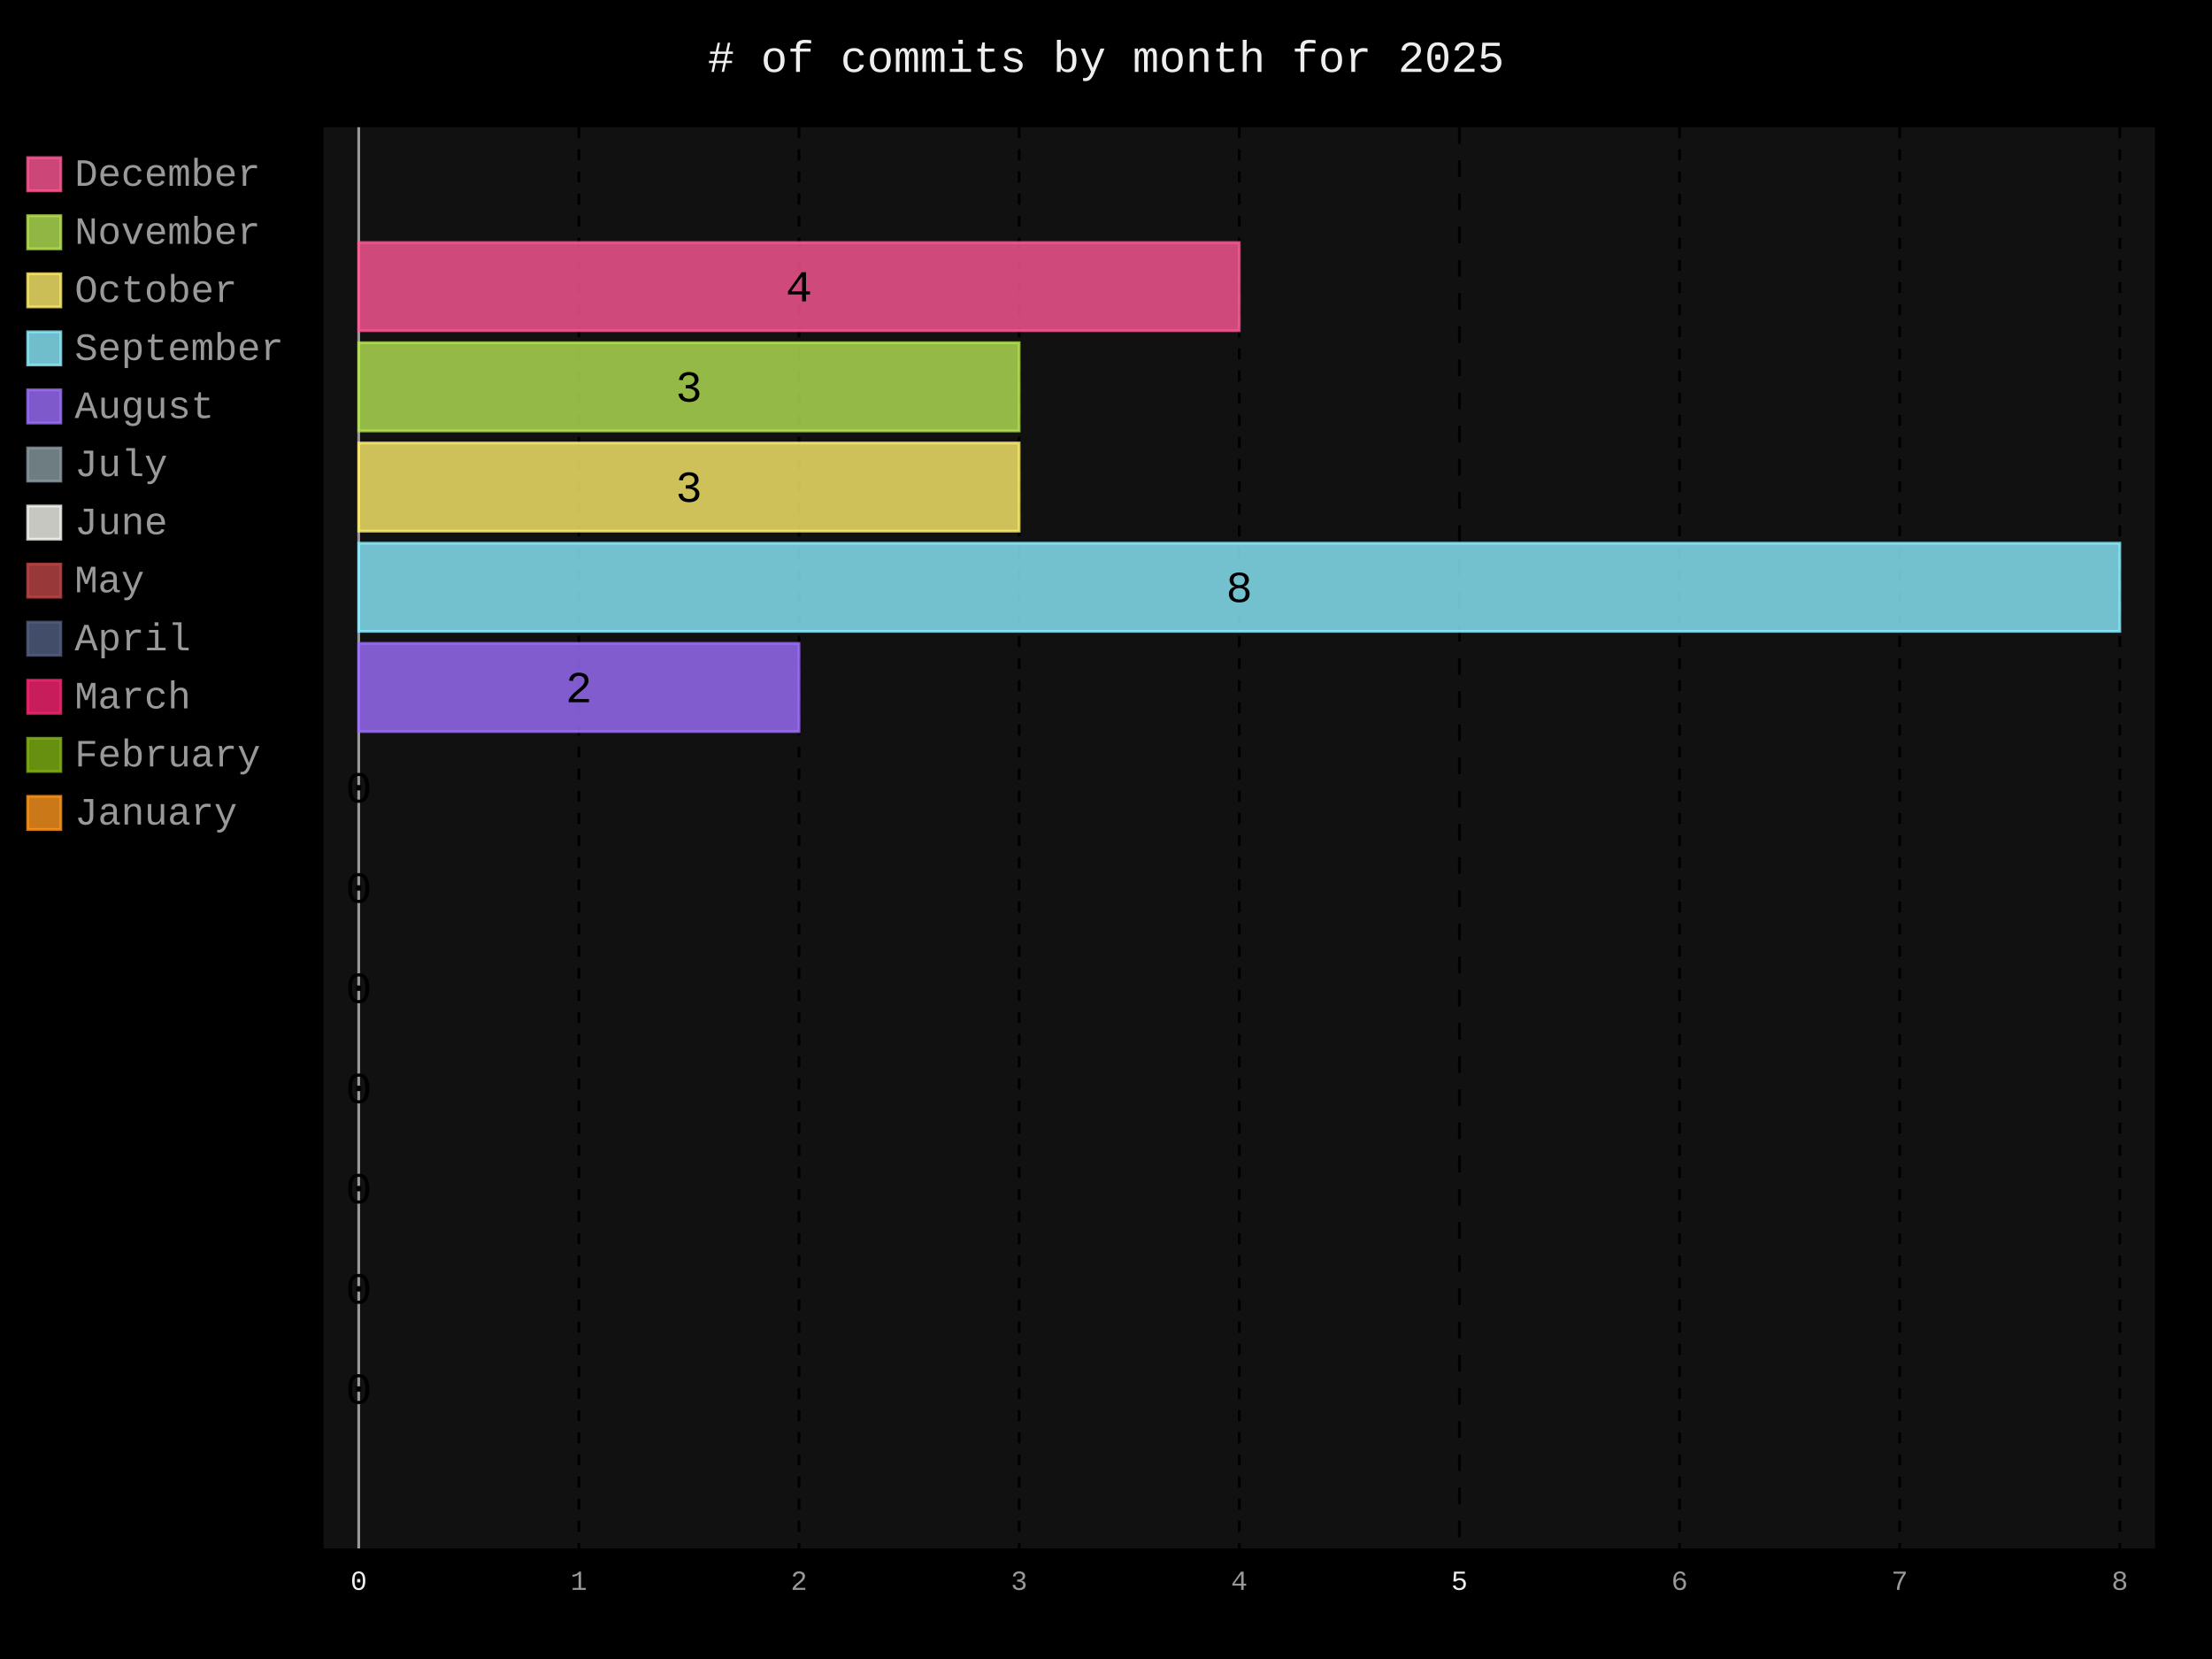
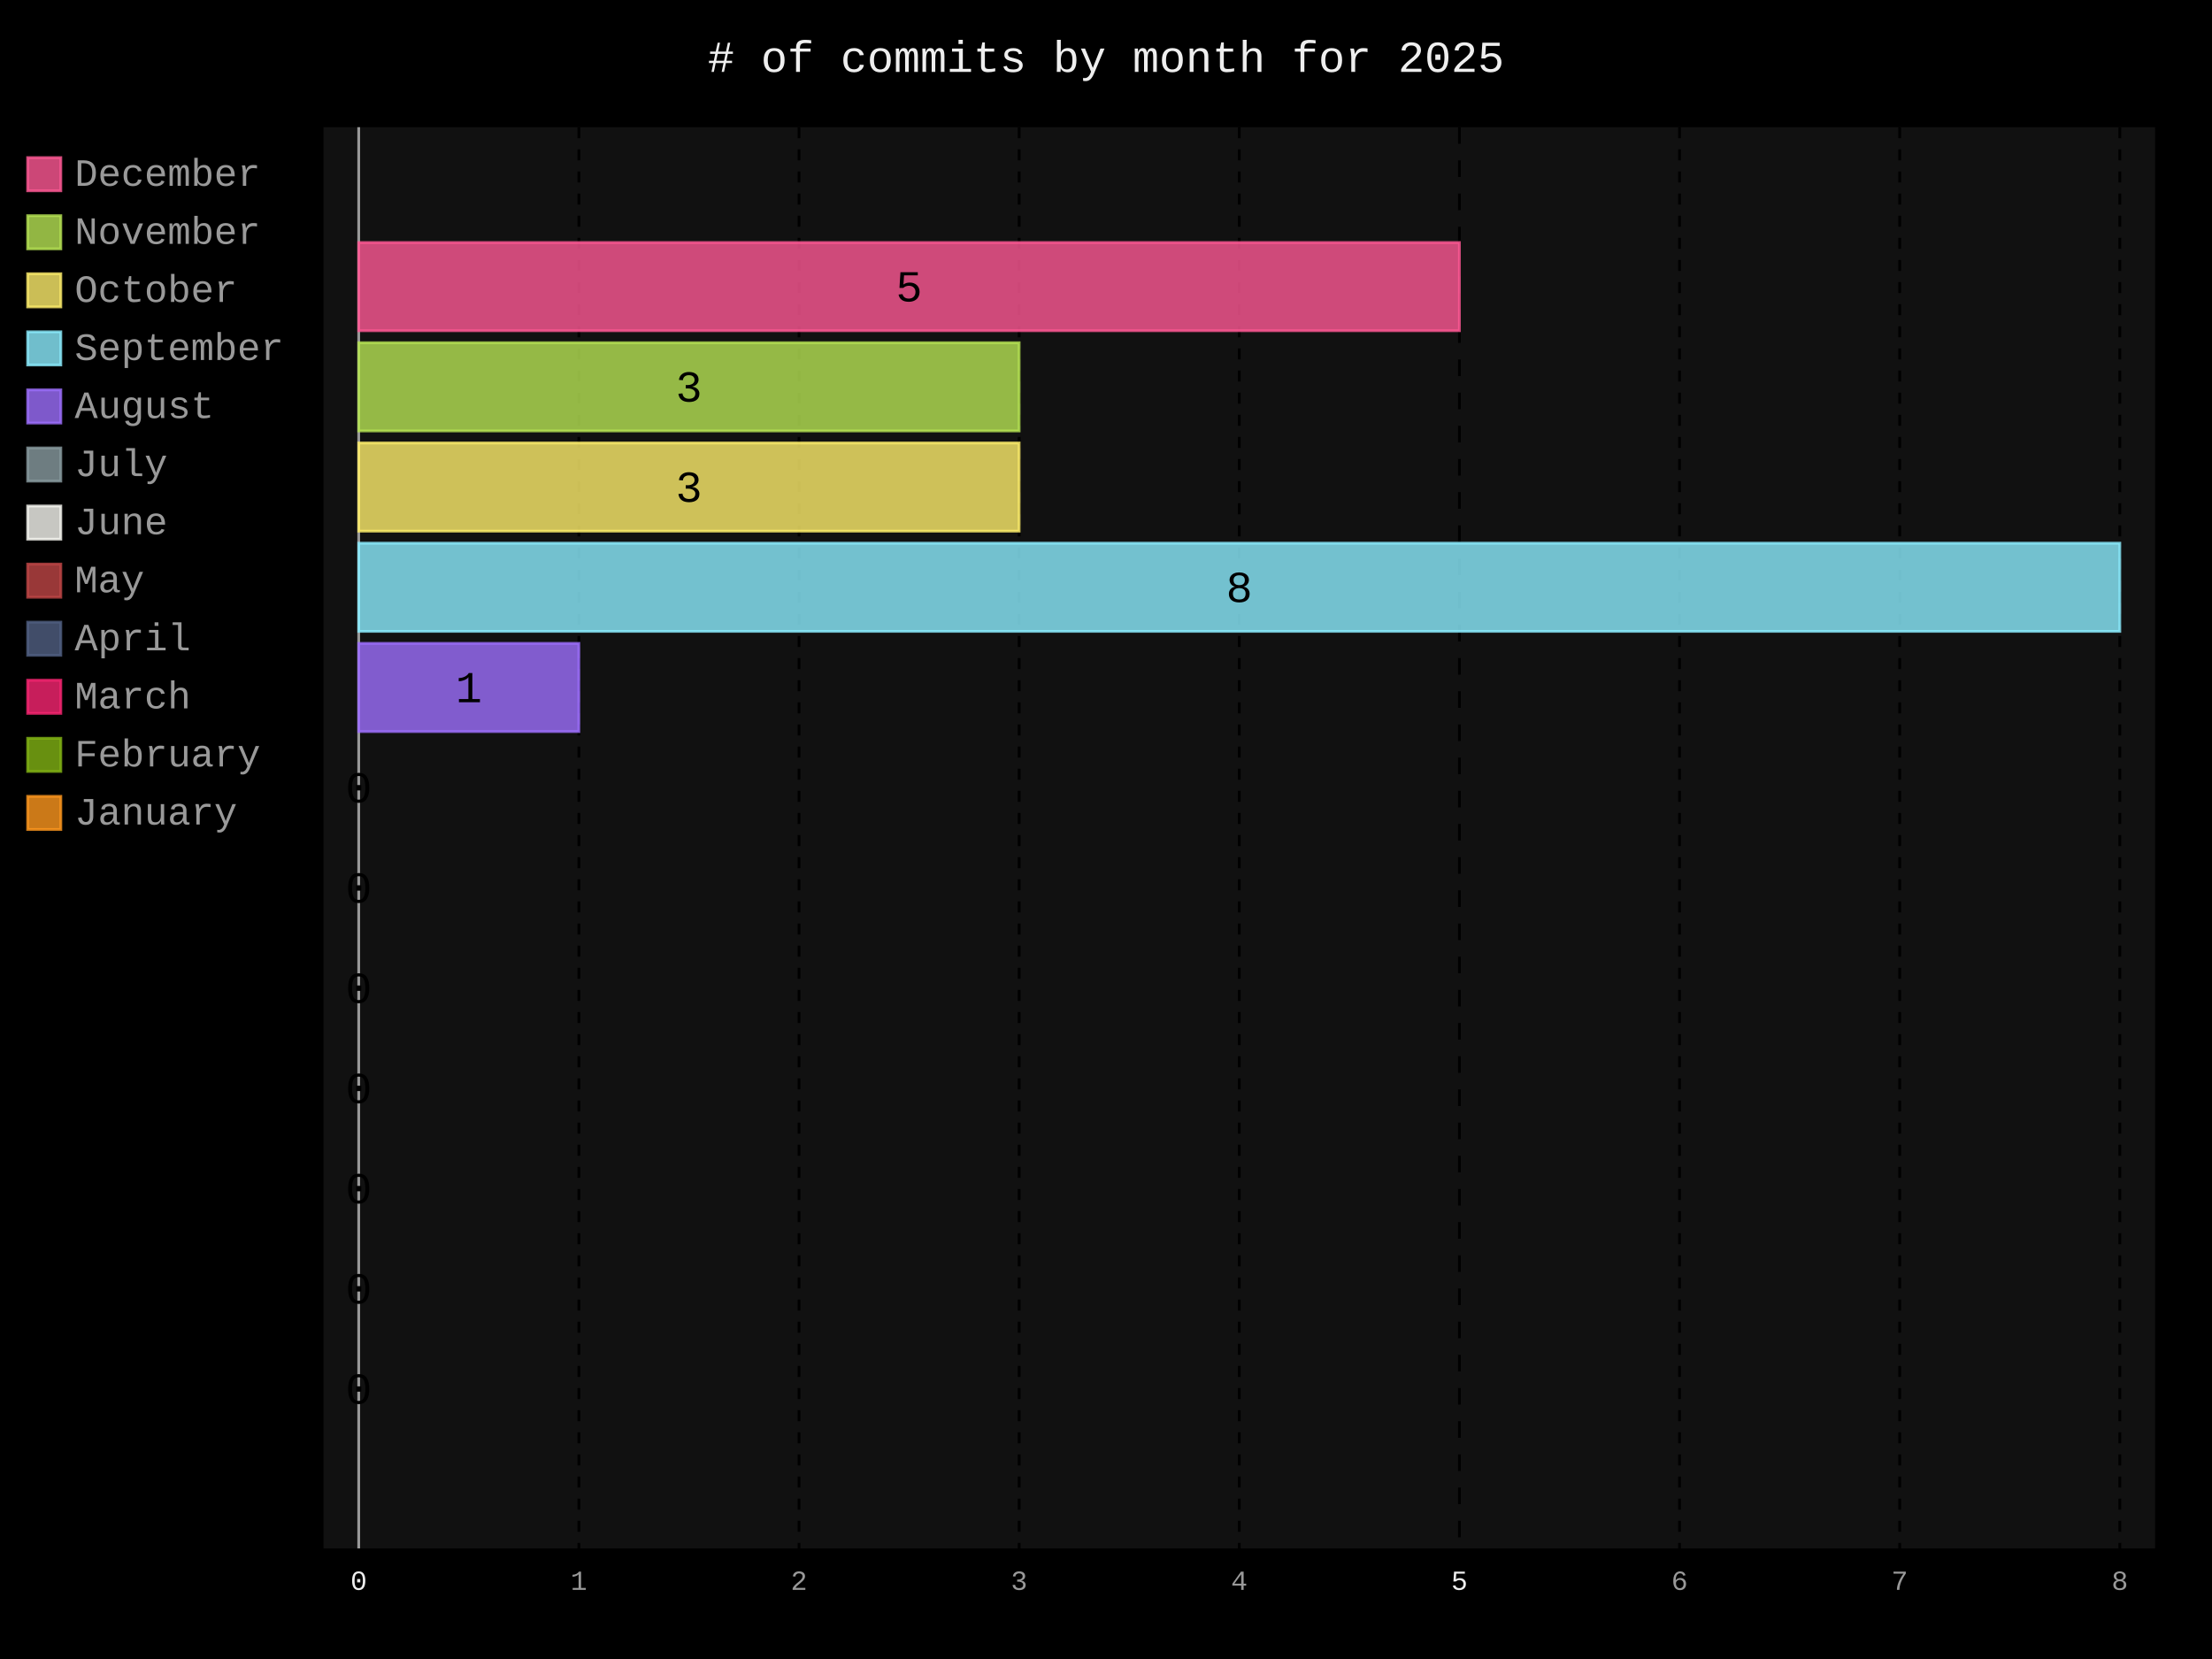
- <svg xmlns="http://www.w3.org/2000/svg" id="chart-c75c85c6-c00d-4f6b-a7cd-8fdef148fb7e" class="pygal-chart" viewBox="0 0 800 600">
+ <svg xmlns="http://www.w3.org/2000/svg" id="chart-17018861-f0f5-4ff5-8813-6e5bc1e0e3a4" class="pygal-chart" viewBox="0 0 800 600">
  <defs>
-     <style type="text/css">#chart-c75c85c6-c00d-4f6b-a7cd-8fdef148fb7e{-webkit-user-select:none;-webkit-font-smoothing:antialiased;font-family:Consolas,"Liberation Mono",Menlo,Courier,monospace}#chart-c75c85c6-c00d-4f6b-a7cd-8fdef148fb7e .title{font-family:Consolas,"Liberation Mono",Menlo,Courier,monospace;font-size:16px}#chart-c75c85c6-c00d-4f6b-a7cd-8fdef148fb7e .legends .legend text{font-family:Consolas,"Liberation Mono",Menlo,Courier,monospace;font-size:14px}#chart-c75c85c6-c00d-4f6b-a7cd-8fdef148fb7e .axis text{font-family:Consolas,"Liberation Mono",Menlo,Courier,monospace;font-size:10px}#chart-c75c85c6-c00d-4f6b-a7cd-8fdef148fb7e .axis text.major{font-family:Consolas,"Liberation Mono",Menlo,Courier,monospace;font-size:10px}#chart-c75c85c6-c00d-4f6b-a7cd-8fdef148fb7e .text-overlay text.value{font-family:Consolas,"Liberation Mono",Menlo,Courier,monospace;font-size:16px}#chart-c75c85c6-c00d-4f6b-a7cd-8fdef148fb7e .text-overlay text.label{font-family:Consolas,"Liberation Mono",Menlo,Courier,monospace;font-size:10px}#chart-c75c85c6-c00d-4f6b-a7cd-8fdef148fb7e .tooltip{font-family:Consolas,"Liberation Mono",Menlo,Courier,monospace;font-size:14px}#chart-c75c85c6-c00d-4f6b-a7cd-8fdef148fb7e text.no_data{font-family:Consolas,"Liberation Mono",Menlo,Courier,monospace;font-size:64px}
- #chart-c75c85c6-c00d-4f6b-a7cd-8fdef148fb7e{background-color:black}#chart-c75c85c6-c00d-4f6b-a7cd-8fdef148fb7e path,#chart-c75c85c6-c00d-4f6b-a7cd-8fdef148fb7e line,#chart-c75c85c6-c00d-4f6b-a7cd-8fdef148fb7e rect,#chart-c75c85c6-c00d-4f6b-a7cd-8fdef148fb7e circle{-webkit-transition:250ms;-moz-transition:250ms;transition:250ms}#chart-c75c85c6-c00d-4f6b-a7cd-8fdef148fb7e .graph &gt; .background{fill:black}#chart-c75c85c6-c00d-4f6b-a7cd-8fdef148fb7e .plot &gt; .background{fill:#111}#chart-c75c85c6-c00d-4f6b-a7cd-8fdef148fb7e .graph{fill:#999}#chart-c75c85c6-c00d-4f6b-a7cd-8fdef148fb7e text.no_data{fill:#eee}#chart-c75c85c6-c00d-4f6b-a7cd-8fdef148fb7e .title{fill:#eee}#chart-c75c85c6-c00d-4f6b-a7cd-8fdef148fb7e .legends .legend text{fill:#999}#chart-c75c85c6-c00d-4f6b-a7cd-8fdef148fb7e .legends .legend:hover text{fill:#eee}#chart-c75c85c6-c00d-4f6b-a7cd-8fdef148fb7e .axis .line{stroke:#eee}#chart-c75c85c6-c00d-4f6b-a7cd-8fdef148fb7e .axis .guide.line{stroke:#555}#chart-c75c85c6-c00d-4f6b-a7cd-8fdef148fb7e .axis .major.line{stroke:#999}#chart-c75c85c6-c00d-4f6b-a7cd-8fdef148fb7e .axis text.major{fill:#eee}#chart-c75c85c6-c00d-4f6b-a7cd-8fdef148fb7e .axis.y .guides:hover .guide.line,#chart-c75c85c6-c00d-4f6b-a7cd-8fdef148fb7e .line-graph .axis.x .guides:hover .guide.line,#chart-c75c85c6-c00d-4f6b-a7cd-8fdef148fb7e .stackedline-graph .axis.x .guides:hover .guide.line,#chart-c75c85c6-c00d-4f6b-a7cd-8fdef148fb7e .xy-graph .axis.x .guides:hover .guide.line{stroke:#eee}#chart-c75c85c6-c00d-4f6b-a7cd-8fdef148fb7e .axis .guides:hover text{fill:#eee}#chart-c75c85c6-c00d-4f6b-a7cd-8fdef148fb7e .reactive{fill-opacity:.8;stroke-opacity:.8;stroke-width:1}#chart-c75c85c6-c00d-4f6b-a7cd-8fdef148fb7e .ci{stroke:#999}#chart-c75c85c6-c00d-4f6b-a7cd-8fdef148fb7e .reactive.active,#chart-c75c85c6-c00d-4f6b-a7cd-8fdef148fb7e .active .reactive{fill-opacity:.4;stroke-opacity:.9;stroke-width:4}#chart-c75c85c6-c00d-4f6b-a7cd-8fdef148fb7e .ci .reactive.active{stroke-width:1.5}#chart-c75c85c6-c00d-4f6b-a7cd-8fdef148fb7e .series text{fill:#eee}#chart-c75c85c6-c00d-4f6b-a7cd-8fdef148fb7e .tooltip rect{fill:#111;stroke:#eee;-webkit-transition:opacity 250ms;-moz-transition:opacity 250ms;transition:opacity 250ms}#chart-c75c85c6-c00d-4f6b-a7cd-8fdef148fb7e .tooltip .label{fill:#999}#chart-c75c85c6-c00d-4f6b-a7cd-8fdef148fb7e .tooltip .label{fill:#999}#chart-c75c85c6-c00d-4f6b-a7cd-8fdef148fb7e .tooltip .legend{font-size:.8em;fill:#555}#chart-c75c85c6-c00d-4f6b-a7cd-8fdef148fb7e .tooltip .x_label{font-size:.6em;fill:#eee}#chart-c75c85c6-c00d-4f6b-a7cd-8fdef148fb7e .tooltip .xlink{font-size:.5em;text-decoration:underline}#chart-c75c85c6-c00d-4f6b-a7cd-8fdef148fb7e .tooltip .value{font-size:1.5em}#chart-c75c85c6-c00d-4f6b-a7cd-8fdef148fb7e .bound{font-size:.5em}#chart-c75c85c6-c00d-4f6b-a7cd-8fdef148fb7e .max-value{font-size:.75em;fill:#555}#chart-c75c85c6-c00d-4f6b-a7cd-8fdef148fb7e .map-element{fill:#111;stroke:#555 !important}#chart-c75c85c6-c00d-4f6b-a7cd-8fdef148fb7e .map-element .reactive{fill-opacity:inherit;stroke-opacity:inherit}#chart-c75c85c6-c00d-4f6b-a7cd-8fdef148fb7e .color-0,#chart-c75c85c6-c00d-4f6b-a7cd-8fdef148fb7e .color-0 a:visited{stroke:#ff5995;fill:#ff5995}#chart-c75c85c6-c00d-4f6b-a7cd-8fdef148fb7e .color-1,#chart-c75c85c6-c00d-4f6b-a7cd-8fdef148fb7e .color-1 a:visited{stroke:#b6e354;fill:#b6e354}#chart-c75c85c6-c00d-4f6b-a7cd-8fdef148fb7e .color-2,#chart-c75c85c6-c00d-4f6b-a7cd-8fdef148fb7e .color-2 a:visited{stroke:#feed6c;fill:#feed6c}#chart-c75c85c6-c00d-4f6b-a7cd-8fdef148fb7e .color-3,#chart-c75c85c6-c00d-4f6b-a7cd-8fdef148fb7e .color-3 a:visited{stroke:#8cedff;fill:#8cedff}#chart-c75c85c6-c00d-4f6b-a7cd-8fdef148fb7e .color-4,#chart-c75c85c6-c00d-4f6b-a7cd-8fdef148fb7e .color-4 a:visited{stroke:#9e6ffe;fill:#9e6ffe}#chart-c75c85c6-c00d-4f6b-a7cd-8fdef148fb7e .color-5,#chart-c75c85c6-c00d-4f6b-a7cd-8fdef148fb7e .color-5 a:visited{stroke:#899ca1;fill:#899ca1}#chart-c75c85c6-c00d-4f6b-a7cd-8fdef148fb7e .color-6,#chart-c75c85c6-c00d-4f6b-a7cd-8fdef148fb7e .color-6 a:visited{stroke:#f8f8f2;fill:#f8f8f2}#chart-c75c85c6-c00d-4f6b-a7cd-8fdef148fb7e .color-7,#chart-c75c85c6-c00d-4f6b-a7cd-8fdef148fb7e .color-7 a:visited{stroke:#bf4646;fill:#bf4646}#chart-c75c85c6-c00d-4f6b-a7cd-8fdef148fb7e .color-8,#chart-c75c85c6-c00d-4f6b-a7cd-8fdef148fb7e .color-8 a:visited{stroke:#516083;fill:#516083}#chart-c75c85c6-c00d-4f6b-a7cd-8fdef148fb7e .color-9,#chart-c75c85c6-c00d-4f6b-a7cd-8fdef148fb7e .color-9 a:visited{stroke:#f92672;fill:#f92672}#chart-c75c85c6-c00d-4f6b-a7cd-8fdef148fb7e .color-10,#chart-c75c85c6-c00d-4f6b-a7cd-8fdef148fb7e .color-10 a:visited{stroke:#82b414;fill:#82b414}#chart-c75c85c6-c00d-4f6b-a7cd-8fdef148fb7e .color-11,#chart-c75c85c6-c00d-4f6b-a7cd-8fdef148fb7e .color-11 a:visited{stroke:#fd971f;fill:#fd971f}#chart-c75c85c6-c00d-4f6b-a7cd-8fdef148fb7e .text-overlay .color-0 text{fill:black}#chart-c75c85c6-c00d-4f6b-a7cd-8fdef148fb7e .text-overlay .color-1 text{fill:black}#chart-c75c85c6-c00d-4f6b-a7cd-8fdef148fb7e .text-overlay .color-2 text{fill:black}#chart-c75c85c6-c00d-4f6b-a7cd-8fdef148fb7e .text-overlay .color-3 text{fill:black}#chart-c75c85c6-c00d-4f6b-a7cd-8fdef148fb7e .text-overlay .color-4 text{fill:black}#chart-c75c85c6-c00d-4f6b-a7cd-8fdef148fb7e .text-overlay .color-5 text{fill:black}#chart-c75c85c6-c00d-4f6b-a7cd-8fdef148fb7e .text-overlay .color-6 text{fill:black}#chart-c75c85c6-c00d-4f6b-a7cd-8fdef148fb7e .text-overlay .color-7 text{fill:black}#chart-c75c85c6-c00d-4f6b-a7cd-8fdef148fb7e .text-overlay .color-8 text{fill:black}#chart-c75c85c6-c00d-4f6b-a7cd-8fdef148fb7e .text-overlay .color-9 text{fill:black}#chart-c75c85c6-c00d-4f6b-a7cd-8fdef148fb7e .text-overlay .color-10 text{fill:black}#chart-c75c85c6-c00d-4f6b-a7cd-8fdef148fb7e .text-overlay .color-11 text{fill:black}
- #chart-c75c85c6-c00d-4f6b-a7cd-8fdef148fb7e text.no_data{text-anchor:middle}#chart-c75c85c6-c00d-4f6b-a7cd-8fdef148fb7e .guide.line{fill:none}#chart-c75c85c6-c00d-4f6b-a7cd-8fdef148fb7e .centered{text-anchor:middle}#chart-c75c85c6-c00d-4f6b-a7cd-8fdef148fb7e .title{text-anchor:middle}#chart-c75c85c6-c00d-4f6b-a7cd-8fdef148fb7e .legends .legend text{fill-opacity:1}#chart-c75c85c6-c00d-4f6b-a7cd-8fdef148fb7e .axis.x text{text-anchor:middle}#chart-c75c85c6-c00d-4f6b-a7cd-8fdef148fb7e .axis.x:not(.web) text[transform]{text-anchor:start}#chart-c75c85c6-c00d-4f6b-a7cd-8fdef148fb7e .axis.x:not(.web) text[transform].backwards{text-anchor:end}#chart-c75c85c6-c00d-4f6b-a7cd-8fdef148fb7e .axis.y text{text-anchor:end}#chart-c75c85c6-c00d-4f6b-a7cd-8fdef148fb7e .axis.y text[transform].backwards{text-anchor:start}#chart-c75c85c6-c00d-4f6b-a7cd-8fdef148fb7e .axis.y2 text{text-anchor:start}#chart-c75c85c6-c00d-4f6b-a7cd-8fdef148fb7e .axis.y2 text[transform].backwards{text-anchor:end}#chart-c75c85c6-c00d-4f6b-a7cd-8fdef148fb7e .axis .guide.line{stroke-dasharray:4,4;stroke:black}#chart-c75c85c6-c00d-4f6b-a7cd-8fdef148fb7e .axis .major.guide.line{stroke-dasharray:6,6;stroke:black}#chart-c75c85c6-c00d-4f6b-a7cd-8fdef148fb7e .horizontal .axis.y .guide.line,#chart-c75c85c6-c00d-4f6b-a7cd-8fdef148fb7e .horizontal .axis.y2 .guide.line,#chart-c75c85c6-c00d-4f6b-a7cd-8fdef148fb7e .vertical .axis.x .guide.line{opacity:0}#chart-c75c85c6-c00d-4f6b-a7cd-8fdef148fb7e .horizontal .axis.always_show .guide.line,#chart-c75c85c6-c00d-4f6b-a7cd-8fdef148fb7e .vertical .axis.always_show .guide.line{opacity:1 !important}#chart-c75c85c6-c00d-4f6b-a7cd-8fdef148fb7e .axis.y .guides:hover .guide.line,#chart-c75c85c6-c00d-4f6b-a7cd-8fdef148fb7e .axis.y2 .guides:hover .guide.line,#chart-c75c85c6-c00d-4f6b-a7cd-8fdef148fb7e .axis.x .guides:hover .guide.line{opacity:1}#chart-c75c85c6-c00d-4f6b-a7cd-8fdef148fb7e .axis .guides:hover text{opacity:1}#chart-c75c85c6-c00d-4f6b-a7cd-8fdef148fb7e .nofill{fill:none}#chart-c75c85c6-c00d-4f6b-a7cd-8fdef148fb7e .subtle-fill{fill-opacity:.2}#chart-c75c85c6-c00d-4f6b-a7cd-8fdef148fb7e .dot{stroke-width:1px;fill-opacity:1;stroke-opacity:1}#chart-c75c85c6-c00d-4f6b-a7cd-8fdef148fb7e .dot.active{stroke-width:5px}#chart-c75c85c6-c00d-4f6b-a7cd-8fdef148fb7e .dot.negative{fill:transparent}#chart-c75c85c6-c00d-4f6b-a7cd-8fdef148fb7e text,#chart-c75c85c6-c00d-4f6b-a7cd-8fdef148fb7e tspan{stroke:none !important}#chart-c75c85c6-c00d-4f6b-a7cd-8fdef148fb7e .series text.active{opacity:1}#chart-c75c85c6-c00d-4f6b-a7cd-8fdef148fb7e .tooltip rect{fill-opacity:.95;stroke-width:.5}#chart-c75c85c6-c00d-4f6b-a7cd-8fdef148fb7e .tooltip text{fill-opacity:1}#chart-c75c85c6-c00d-4f6b-a7cd-8fdef148fb7e .showable{visibility:hidden}#chart-c75c85c6-c00d-4f6b-a7cd-8fdef148fb7e .showable.shown{visibility:visible}#chart-c75c85c6-c00d-4f6b-a7cd-8fdef148fb7e .gauge-background{fill:rgba(229,229,229,1);stroke:none}#chart-c75c85c6-c00d-4f6b-a7cd-8fdef148fb7e .bg-lines{stroke:black;stroke-width:2px}</style>
+     <style type="text/css">#chart-17018861-f0f5-4ff5-8813-6e5bc1e0e3a4{-webkit-user-select:none;-webkit-font-smoothing:antialiased;font-family:Consolas,"Liberation Mono",Menlo,Courier,monospace}#chart-17018861-f0f5-4ff5-8813-6e5bc1e0e3a4 .title{font-family:Consolas,"Liberation Mono",Menlo,Courier,monospace;font-size:16px}#chart-17018861-f0f5-4ff5-8813-6e5bc1e0e3a4 .legends .legend text{font-family:Consolas,"Liberation Mono",Menlo,Courier,monospace;font-size:14px}#chart-17018861-f0f5-4ff5-8813-6e5bc1e0e3a4 .axis text{font-family:Consolas,"Liberation Mono",Menlo,Courier,monospace;font-size:10px}#chart-17018861-f0f5-4ff5-8813-6e5bc1e0e3a4 .axis text.major{font-family:Consolas,"Liberation Mono",Menlo,Courier,monospace;font-size:10px}#chart-17018861-f0f5-4ff5-8813-6e5bc1e0e3a4 .text-overlay text.value{font-family:Consolas,"Liberation Mono",Menlo,Courier,monospace;font-size:16px}#chart-17018861-f0f5-4ff5-8813-6e5bc1e0e3a4 .text-overlay text.label{font-family:Consolas,"Liberation Mono",Menlo,Courier,monospace;font-size:10px}#chart-17018861-f0f5-4ff5-8813-6e5bc1e0e3a4 .tooltip{font-family:Consolas,"Liberation Mono",Menlo,Courier,monospace;font-size:14px}#chart-17018861-f0f5-4ff5-8813-6e5bc1e0e3a4 text.no_data{font-family:Consolas,"Liberation Mono",Menlo,Courier,monospace;font-size:64px}
+ #chart-17018861-f0f5-4ff5-8813-6e5bc1e0e3a4{background-color:black}#chart-17018861-f0f5-4ff5-8813-6e5bc1e0e3a4 path,#chart-17018861-f0f5-4ff5-8813-6e5bc1e0e3a4 line,#chart-17018861-f0f5-4ff5-8813-6e5bc1e0e3a4 rect,#chart-17018861-f0f5-4ff5-8813-6e5bc1e0e3a4 circle{-webkit-transition:250ms;-moz-transition:250ms;transition:250ms}#chart-17018861-f0f5-4ff5-8813-6e5bc1e0e3a4 .graph &gt; .background{fill:black}#chart-17018861-f0f5-4ff5-8813-6e5bc1e0e3a4 .plot &gt; .background{fill:#111}#chart-17018861-f0f5-4ff5-8813-6e5bc1e0e3a4 .graph{fill:#999}#chart-17018861-f0f5-4ff5-8813-6e5bc1e0e3a4 text.no_data{fill:#eee}#chart-17018861-f0f5-4ff5-8813-6e5bc1e0e3a4 .title{fill:#eee}#chart-17018861-f0f5-4ff5-8813-6e5bc1e0e3a4 .legends .legend text{fill:#999}#chart-17018861-f0f5-4ff5-8813-6e5bc1e0e3a4 .legends .legend:hover text{fill:#eee}#chart-17018861-f0f5-4ff5-8813-6e5bc1e0e3a4 .axis .line{stroke:#eee}#chart-17018861-f0f5-4ff5-8813-6e5bc1e0e3a4 .axis .guide.line{stroke:#555}#chart-17018861-f0f5-4ff5-8813-6e5bc1e0e3a4 .axis .major.line{stroke:#999}#chart-17018861-f0f5-4ff5-8813-6e5bc1e0e3a4 .axis text.major{fill:#eee}#chart-17018861-f0f5-4ff5-8813-6e5bc1e0e3a4 .axis.y .guides:hover .guide.line,#chart-17018861-f0f5-4ff5-8813-6e5bc1e0e3a4 .line-graph .axis.x .guides:hover .guide.line,#chart-17018861-f0f5-4ff5-8813-6e5bc1e0e3a4 .stackedline-graph .axis.x .guides:hover .guide.line,#chart-17018861-f0f5-4ff5-8813-6e5bc1e0e3a4 .xy-graph .axis.x .guides:hover .guide.line{stroke:#eee}#chart-17018861-f0f5-4ff5-8813-6e5bc1e0e3a4 .axis .guides:hover text{fill:#eee}#chart-17018861-f0f5-4ff5-8813-6e5bc1e0e3a4 .reactive{fill-opacity:.8;stroke-opacity:.8;stroke-width:1}#chart-17018861-f0f5-4ff5-8813-6e5bc1e0e3a4 .ci{stroke:#999}#chart-17018861-f0f5-4ff5-8813-6e5bc1e0e3a4 .reactive.active,#chart-17018861-f0f5-4ff5-8813-6e5bc1e0e3a4 .active .reactive{fill-opacity:.4;stroke-opacity:.9;stroke-width:4}#chart-17018861-f0f5-4ff5-8813-6e5bc1e0e3a4 .ci .reactive.active{stroke-width:1.5}#chart-17018861-f0f5-4ff5-8813-6e5bc1e0e3a4 .series text{fill:#eee}#chart-17018861-f0f5-4ff5-8813-6e5bc1e0e3a4 .tooltip rect{fill:#111;stroke:#eee;-webkit-transition:opacity 250ms;-moz-transition:opacity 250ms;transition:opacity 250ms}#chart-17018861-f0f5-4ff5-8813-6e5bc1e0e3a4 .tooltip .label{fill:#999}#chart-17018861-f0f5-4ff5-8813-6e5bc1e0e3a4 .tooltip .label{fill:#999}#chart-17018861-f0f5-4ff5-8813-6e5bc1e0e3a4 .tooltip .legend{font-size:.8em;fill:#555}#chart-17018861-f0f5-4ff5-8813-6e5bc1e0e3a4 .tooltip .x_label{font-size:.6em;fill:#eee}#chart-17018861-f0f5-4ff5-8813-6e5bc1e0e3a4 .tooltip .xlink{font-size:.5em;text-decoration:underline}#chart-17018861-f0f5-4ff5-8813-6e5bc1e0e3a4 .tooltip .value{font-size:1.5em}#chart-17018861-f0f5-4ff5-8813-6e5bc1e0e3a4 .bound{font-size:.5em}#chart-17018861-f0f5-4ff5-8813-6e5bc1e0e3a4 .max-value{font-size:.75em;fill:#555}#chart-17018861-f0f5-4ff5-8813-6e5bc1e0e3a4 .map-element{fill:#111;stroke:#555 !important}#chart-17018861-f0f5-4ff5-8813-6e5bc1e0e3a4 .map-element .reactive{fill-opacity:inherit;stroke-opacity:inherit}#chart-17018861-f0f5-4ff5-8813-6e5bc1e0e3a4 .color-0,#chart-17018861-f0f5-4ff5-8813-6e5bc1e0e3a4 .color-0 a:visited{stroke:#ff5995;fill:#ff5995}#chart-17018861-f0f5-4ff5-8813-6e5bc1e0e3a4 .color-1,#chart-17018861-f0f5-4ff5-8813-6e5bc1e0e3a4 .color-1 a:visited{stroke:#b6e354;fill:#b6e354}#chart-17018861-f0f5-4ff5-8813-6e5bc1e0e3a4 .color-2,#chart-17018861-f0f5-4ff5-8813-6e5bc1e0e3a4 .color-2 a:visited{stroke:#feed6c;fill:#feed6c}#chart-17018861-f0f5-4ff5-8813-6e5bc1e0e3a4 .color-3,#chart-17018861-f0f5-4ff5-8813-6e5bc1e0e3a4 .color-3 a:visited{stroke:#8cedff;fill:#8cedff}#chart-17018861-f0f5-4ff5-8813-6e5bc1e0e3a4 .color-4,#chart-17018861-f0f5-4ff5-8813-6e5bc1e0e3a4 .color-4 a:visited{stroke:#9e6ffe;fill:#9e6ffe}#chart-17018861-f0f5-4ff5-8813-6e5bc1e0e3a4 .color-5,#chart-17018861-f0f5-4ff5-8813-6e5bc1e0e3a4 .color-5 a:visited{stroke:#899ca1;fill:#899ca1}#chart-17018861-f0f5-4ff5-8813-6e5bc1e0e3a4 .color-6,#chart-17018861-f0f5-4ff5-8813-6e5bc1e0e3a4 .color-6 a:visited{stroke:#f8f8f2;fill:#f8f8f2}#chart-17018861-f0f5-4ff5-8813-6e5bc1e0e3a4 .color-7,#chart-17018861-f0f5-4ff5-8813-6e5bc1e0e3a4 .color-7 a:visited{stroke:#bf4646;fill:#bf4646}#chart-17018861-f0f5-4ff5-8813-6e5bc1e0e3a4 .color-8,#chart-17018861-f0f5-4ff5-8813-6e5bc1e0e3a4 .color-8 a:visited{stroke:#516083;fill:#516083}#chart-17018861-f0f5-4ff5-8813-6e5bc1e0e3a4 .color-9,#chart-17018861-f0f5-4ff5-8813-6e5bc1e0e3a4 .color-9 a:visited{stroke:#f92672;fill:#f92672}#chart-17018861-f0f5-4ff5-8813-6e5bc1e0e3a4 .color-10,#chart-17018861-f0f5-4ff5-8813-6e5bc1e0e3a4 .color-10 a:visited{stroke:#82b414;fill:#82b414}#chart-17018861-f0f5-4ff5-8813-6e5bc1e0e3a4 .color-11,#chart-17018861-f0f5-4ff5-8813-6e5bc1e0e3a4 .color-11 a:visited{stroke:#fd971f;fill:#fd971f}#chart-17018861-f0f5-4ff5-8813-6e5bc1e0e3a4 .text-overlay .color-0 text{fill:black}#chart-17018861-f0f5-4ff5-8813-6e5bc1e0e3a4 .text-overlay .color-1 text{fill:black}#chart-17018861-f0f5-4ff5-8813-6e5bc1e0e3a4 .text-overlay .color-2 text{fill:black}#chart-17018861-f0f5-4ff5-8813-6e5bc1e0e3a4 .text-overlay .color-3 text{fill:black}#chart-17018861-f0f5-4ff5-8813-6e5bc1e0e3a4 .text-overlay .color-4 text{fill:black}#chart-17018861-f0f5-4ff5-8813-6e5bc1e0e3a4 .text-overlay .color-5 text{fill:black}#chart-17018861-f0f5-4ff5-8813-6e5bc1e0e3a4 .text-overlay .color-6 text{fill:black}#chart-17018861-f0f5-4ff5-8813-6e5bc1e0e3a4 .text-overlay .color-7 text{fill:black}#chart-17018861-f0f5-4ff5-8813-6e5bc1e0e3a4 .text-overlay .color-8 text{fill:black}#chart-17018861-f0f5-4ff5-8813-6e5bc1e0e3a4 .text-overlay .color-9 text{fill:black}#chart-17018861-f0f5-4ff5-8813-6e5bc1e0e3a4 .text-overlay .color-10 text{fill:black}#chart-17018861-f0f5-4ff5-8813-6e5bc1e0e3a4 .text-overlay .color-11 text{fill:black}
+ #chart-17018861-f0f5-4ff5-8813-6e5bc1e0e3a4 text.no_data{text-anchor:middle}#chart-17018861-f0f5-4ff5-8813-6e5bc1e0e3a4 .guide.line{fill:none}#chart-17018861-f0f5-4ff5-8813-6e5bc1e0e3a4 .centered{text-anchor:middle}#chart-17018861-f0f5-4ff5-8813-6e5bc1e0e3a4 .title{text-anchor:middle}#chart-17018861-f0f5-4ff5-8813-6e5bc1e0e3a4 .legends .legend text{fill-opacity:1}#chart-17018861-f0f5-4ff5-8813-6e5bc1e0e3a4 .axis.x text{text-anchor:middle}#chart-17018861-f0f5-4ff5-8813-6e5bc1e0e3a4 .axis.x:not(.web) text[transform]{text-anchor:start}#chart-17018861-f0f5-4ff5-8813-6e5bc1e0e3a4 .axis.x:not(.web) text[transform].backwards{text-anchor:end}#chart-17018861-f0f5-4ff5-8813-6e5bc1e0e3a4 .axis.y text{text-anchor:end}#chart-17018861-f0f5-4ff5-8813-6e5bc1e0e3a4 .axis.y text[transform].backwards{text-anchor:start}#chart-17018861-f0f5-4ff5-8813-6e5bc1e0e3a4 .axis.y2 text{text-anchor:start}#chart-17018861-f0f5-4ff5-8813-6e5bc1e0e3a4 .axis.y2 text[transform].backwards{text-anchor:end}#chart-17018861-f0f5-4ff5-8813-6e5bc1e0e3a4 .axis .guide.line{stroke-dasharray:4,4;stroke:black}#chart-17018861-f0f5-4ff5-8813-6e5bc1e0e3a4 .axis .major.guide.line{stroke-dasharray:6,6;stroke:black}#chart-17018861-f0f5-4ff5-8813-6e5bc1e0e3a4 .horizontal .axis.y .guide.line,#chart-17018861-f0f5-4ff5-8813-6e5bc1e0e3a4 .horizontal .axis.y2 .guide.line,#chart-17018861-f0f5-4ff5-8813-6e5bc1e0e3a4 .vertical .axis.x .guide.line{opacity:0}#chart-17018861-f0f5-4ff5-8813-6e5bc1e0e3a4 .horizontal .axis.always_show .guide.line,#chart-17018861-f0f5-4ff5-8813-6e5bc1e0e3a4 .vertical .axis.always_show .guide.line{opacity:1 !important}#chart-17018861-f0f5-4ff5-8813-6e5bc1e0e3a4 .axis.y .guides:hover .guide.line,#chart-17018861-f0f5-4ff5-8813-6e5bc1e0e3a4 .axis.y2 .guides:hover .guide.line,#chart-17018861-f0f5-4ff5-8813-6e5bc1e0e3a4 .axis.x .guides:hover .guide.line{opacity:1}#chart-17018861-f0f5-4ff5-8813-6e5bc1e0e3a4 .axis .guides:hover text{opacity:1}#chart-17018861-f0f5-4ff5-8813-6e5bc1e0e3a4 .nofill{fill:none}#chart-17018861-f0f5-4ff5-8813-6e5bc1e0e3a4 .subtle-fill{fill-opacity:.2}#chart-17018861-f0f5-4ff5-8813-6e5bc1e0e3a4 .dot{stroke-width:1px;fill-opacity:1;stroke-opacity:1}#chart-17018861-f0f5-4ff5-8813-6e5bc1e0e3a4 .dot.active{stroke-width:5px}#chart-17018861-f0f5-4ff5-8813-6e5bc1e0e3a4 .dot.negative{fill:transparent}#chart-17018861-f0f5-4ff5-8813-6e5bc1e0e3a4 text,#chart-17018861-f0f5-4ff5-8813-6e5bc1e0e3a4 tspan{stroke:none !important}#chart-17018861-f0f5-4ff5-8813-6e5bc1e0e3a4 .series text.active{opacity:1}#chart-17018861-f0f5-4ff5-8813-6e5bc1e0e3a4 .tooltip rect{fill-opacity:.95;stroke-width:.5}#chart-17018861-f0f5-4ff5-8813-6e5bc1e0e3a4 .tooltip text{fill-opacity:1}#chart-17018861-f0f5-4ff5-8813-6e5bc1e0e3a4 .showable{visibility:hidden}#chart-17018861-f0f5-4ff5-8813-6e5bc1e0e3a4 .showable.shown{visibility:visible}#chart-17018861-f0f5-4ff5-8813-6e5bc1e0e3a4 .gauge-background{fill:rgba(229,229,229,1);stroke:none}#chart-17018861-f0f5-4ff5-8813-6e5bc1e0e3a4 .bg-lines{stroke:black;stroke-width:2px}</style>
  </defs>
  <g class="graph horizontalbar-graph horizontal">
    <rect x="0" y="0" width="800" height="600" class="background" />
    <g transform="translate(117, 46)" class="plot">
      <rect x="0" y="0" width="662.4" height="514" class="background" />
      <g class="axis x always_show">
        <g class="guides">
          <path d="M12.738 0 v514" class="axis major line" />
          <text x="12.738" y="529.0" class="major">0</text>
        </g>
        <g class="guides">
          <path d="M92.354 0 v514" class="guide line" />
          <text x="92.354" y="529.0" class="">1</text>
        </g>
        <g class="guides">
          <path d="M171.969 0 v514" class="guide line" />
          <text x="171.969" y="529.0" class="">2</text>
        </g>
        <g class="guides">
          <path d="M251.585 0 v514" class="guide line" />
          <text x="251.585" y="529.0" class="">3</text>
        </g>
        <g class="guides">
          <path d="M331.2 0 v514" class="guide line" />
          <text x="331.2" y="529.0" class="">4</text>
        </g>
        <g class="guides">
          <path d="M410.815 0 v514" class="major guide line" />
          <text x="410.815" y="529.0" class="major">5</text>
        </g>
        <g class="guides">
          <path d="M490.431 0 v514" class="guide line" />
          <text x="490.431" y="529.0" class="">6</text>
        </g>
        <g class="guides">
          <path d="M570.046 0 v514" class="guide line" />
          <text x="570.046" y="529.0" class="">7</text>
        </g>
        <g class="guides">
          <path d="M649.662 0 v514" class="guide line" />
          <text x="649.662" y="529.0" class="">8</text>
        </g>
      </g>
      <g class="series serie-11 color-11">
        <g class="bars">
          <g class="bar">
            <rect x="12.738" y="440.393" rx="0" ry="0" height="31.894" class="rect reactive tooltip-trigger" />
          </g>
        </g>
      </g>
      <g class="series serie-10 color-10">
        <g class="bars">
          <g class="bar">
            <rect x="12.738" y="404.149" rx="0" ry="0" height="31.894" class="rect reactive tooltip-trigger" />
          </g>
        </g>
      </g>
      <g class="series serie-9 color-9">
        <g class="bars">
          <g class="bar">
            <rect x="12.738" y="367.905" rx="0" ry="0" height="31.894" class="rect reactive tooltip-trigger" />
          </g>
        </g>
      </g>
      <g class="series serie-8 color-8">
        <g class="bars">
          <g class="bar">
            <rect x="12.738" y="331.662" rx="0" ry="0" height="31.894" class="rect reactive tooltip-trigger" />
          </g>
        </g>
      </g>
      <g class="series serie-7 color-7">
        <g class="bars">
          <g class="bar">
            <rect x="12.738" y="295.418" rx="0" ry="0" height="31.894" class="rect reactive tooltip-trigger" />
          </g>
        </g>
      </g>
      <g class="series serie-6 color-6">
        <g class="bars">
          <g class="bar">
            <rect x="12.738" y="259.175" rx="0" ry="0" height="31.894" class="rect reactive tooltip-trigger" />
          </g>
        </g>
      </g>
      <g class="series serie-5 color-5">
        <g class="bars">
          <g class="bar">
            <rect x="12.738" y="222.931" rx="0" ry="0" height="31.894" class="rect reactive tooltip-trigger" />
          </g>
        </g>
      </g>
      <g class="series serie-4 color-4">
        <g class="bars">
          <g class="bar">
-             <rect x="12.738" y="186.687" rx="0" ry="0" width="159.231" height="31.894" class="rect reactive tooltip-trigger" />
+             <rect x="12.738" y="186.687" rx="0" ry="0" width="79.615" height="31.894" class="rect reactive tooltip-trigger" />
          </g>
        </g>
      </g>
      <g class="series serie-3 color-3">
        <g class="bars">
          <g class="bar">
            <rect x="12.738" y="150.444" rx="0" ry="0" width="636.923" height="31.894" class="rect reactive tooltip-trigger" />
          </g>
        </g>
      </g>
      <g class="series serie-2 color-2">
        <g class="bars">
          <g class="bar">
            <rect x="12.738" y="114.2" rx="0" ry="0" width="238.846" height="31.894" class="rect reactive tooltip-trigger" />
          </g>
        </g>
      </g>
      <g class="series serie-1 color-1">
        <g class="bars">
          <g class="bar">
            <rect x="12.738" y="77.957" rx="0" ry="0" width="238.846" height="31.894" class="rect reactive tooltip-trigger" />
          </g>
        </g>
      </g>
      <g class="series serie-0 color-0">
        <g class="bars">
          <g class="bar">
-             <rect x="12.738" y="41.713" rx="0" ry="0" width="318.462" height="31.894" class="rect reactive tooltip-trigger" />
+             <rect x="12.738" y="41.713" rx="0" ry="0" width="398.077" height="31.894" class="rect reactive tooltip-trigger" />
          </g>
        </g>
      </g>
    </g>
    <g class="titles">
      <text x="400.0" y="26" class="title plot_title"># of commits by month for 2025</text>
    </g>
    <g transform="translate(117, 46)" class="plot overlay">
      <g class="series serie-11 color-11" />
      <g class="series serie-10 color-10" />
      <g class="series serie-9 color-9" />
      <g class="series serie-8 color-8" />
      <g class="series serie-7 color-7" />
      <g class="series serie-6 color-6" />
      <g class="series serie-5 color-5" />
      <g class="series serie-4 color-4" />
      <g class="series serie-3 color-3" />
      <g class="series serie-2 color-2" />
      <g class="series serie-1 color-1" />
      <g class="series serie-0 color-0" />
    </g>
    <g transform="translate(117, 46)" class="plot text-overlay">
      <g class="series serie-11 color-11">
        <text text-anchor="middle" x="12.738" y="461.673" class="value">0</text>
      </g>
      <g class="series serie-10 color-10">
        <text text-anchor="middle" x="12.738" y="425.429" class="value">0</text>
      </g>
      <g class="series serie-9 color-9">
        <text text-anchor="middle" x="12.738" y="389.186" class="value">0</text>
      </g>
      <g class="series serie-8 color-8">
        <text text-anchor="middle" x="12.738" y="352.942" class="value">0</text>
      </g>
      <g class="series serie-7 color-7">
        <text text-anchor="middle" x="12.738" y="316.699" class="value">0</text>
      </g>
      <g class="series serie-6 color-6">
        <text text-anchor="middle" x="12.738" y="280.455" class="value">0</text>
      </g>
      <g class="series serie-5 color-5">
        <text text-anchor="middle" x="12.738" y="244.212" class="value">0</text>
      </g>
      <g class="series serie-4 color-4">
-         <text text-anchor="middle" x="92.354" y="207.968" class="value">2</text>
+         <text text-anchor="middle" x="52.546" y="207.968" class="value">1</text>
      </g>
      <g class="series serie-3 color-3">
        <text text-anchor="middle" x="331.2" y="171.724" class="value">8</text>
      </g>
      <g class="series serie-2 color-2">
        <text text-anchor="middle" x="132.162" y="135.481" class="value">3</text>
      </g>
      <g class="series serie-1 color-1">
        <text text-anchor="middle" x="132.162" y="99.237" class="value">3</text>
      </g>
      <g class="series serie-0 color-0">
-         <text text-anchor="middle" x="171.969" y="62.994" class="value">4</text>
+         <text text-anchor="middle" x="211.777" y="62.994" class="value">5</text>
      </g>
    </g>
    <g transform="translate(117, 46)" class="plot tooltip-overlay">
      <g transform="translate(0 0)" style="opacity: 0" class="tooltip">
        <rect rx="0" ry="0" width="0" height="0" class="tooltip-box" />
        <g class="text" />
      </g>
    </g>
    <g transform="translate(10, 56)" class="legends">
      <g id="activate-serie-0" class="legend reactive activate-serie">
        <rect x="0.0" y="1.0" width="12" height="12" class="color-0 reactive" />
        <text x="17.0" y="11.2">December</text>
      </g>
      <g id="activate-serie-1" class="legend reactive activate-serie">
        <rect x="0.0" y="22.0" width="12" height="12" class="color-1 reactive" />
        <text x="17.0" y="32.2">November</text>
      </g>
      <g id="activate-serie-2" class="legend reactive activate-serie">
        <rect x="0.0" y="43.0" width="12" height="12" class="color-2 reactive" />
        <text x="17.0" y="53.2">October</text>
      </g>
      <g id="activate-serie-3" class="legend reactive activate-serie">
        <rect x="0.0" y="64.0" width="12" height="12" class="color-3 reactive" />
        <text x="17.0" y="74.2">September</text>
      </g>
      <g id="activate-serie-4" class="legend reactive activate-serie">
        <rect x="0.0" y="85.0" width="12" height="12" class="color-4 reactive" />
        <text x="17.0" y="95.2">August</text>
      </g>
      <g id="activate-serie-5" class="legend reactive activate-serie">
        <rect x="0.0" y="106.0" width="12" height="12" class="color-5 reactive" />
        <text x="17.0" y="116.2">July</text>
      </g>
      <g id="activate-serie-6" class="legend reactive activate-serie">
        <rect x="0.0" y="127.0" width="12" height="12" class="color-6 reactive" />
        <text x="17.0" y="137.2">June</text>
      </g>
      <g id="activate-serie-7" class="legend reactive activate-serie">
        <rect x="0.0" y="148.0" width="12" height="12" class="color-7 reactive" />
        <text x="17.0" y="158.2">May</text>
      </g>
      <g id="activate-serie-8" class="legend reactive activate-serie">
        <rect x="0.0" y="169.0" width="12" height="12" class="color-8 reactive" />
        <text x="17.0" y="179.2">April</text>
      </g>
      <g id="activate-serie-9" class="legend reactive activate-serie">
        <rect x="0.0" y="190.0" width="12" height="12" class="color-9 reactive" />
        <text x="17.0" y="200.2">March</text>
      </g>
      <g id="activate-serie-10" class="legend reactive activate-serie">
        <rect x="0.0" y="211.0" width="12" height="12" class="color-10 reactive" />
        <text x="17.0" y="221.2">February</text>
      </g>
      <g id="activate-serie-11" class="legend reactive activate-serie">
        <rect x="0.0" y="232.0" width="12" height="12" class="color-11 reactive" />
        <text x="17.0" y="242.2">January</text>
      </g>
    </g>
    <g transform="translate(790, 56)" class="legends" />
  </g>
</svg>
